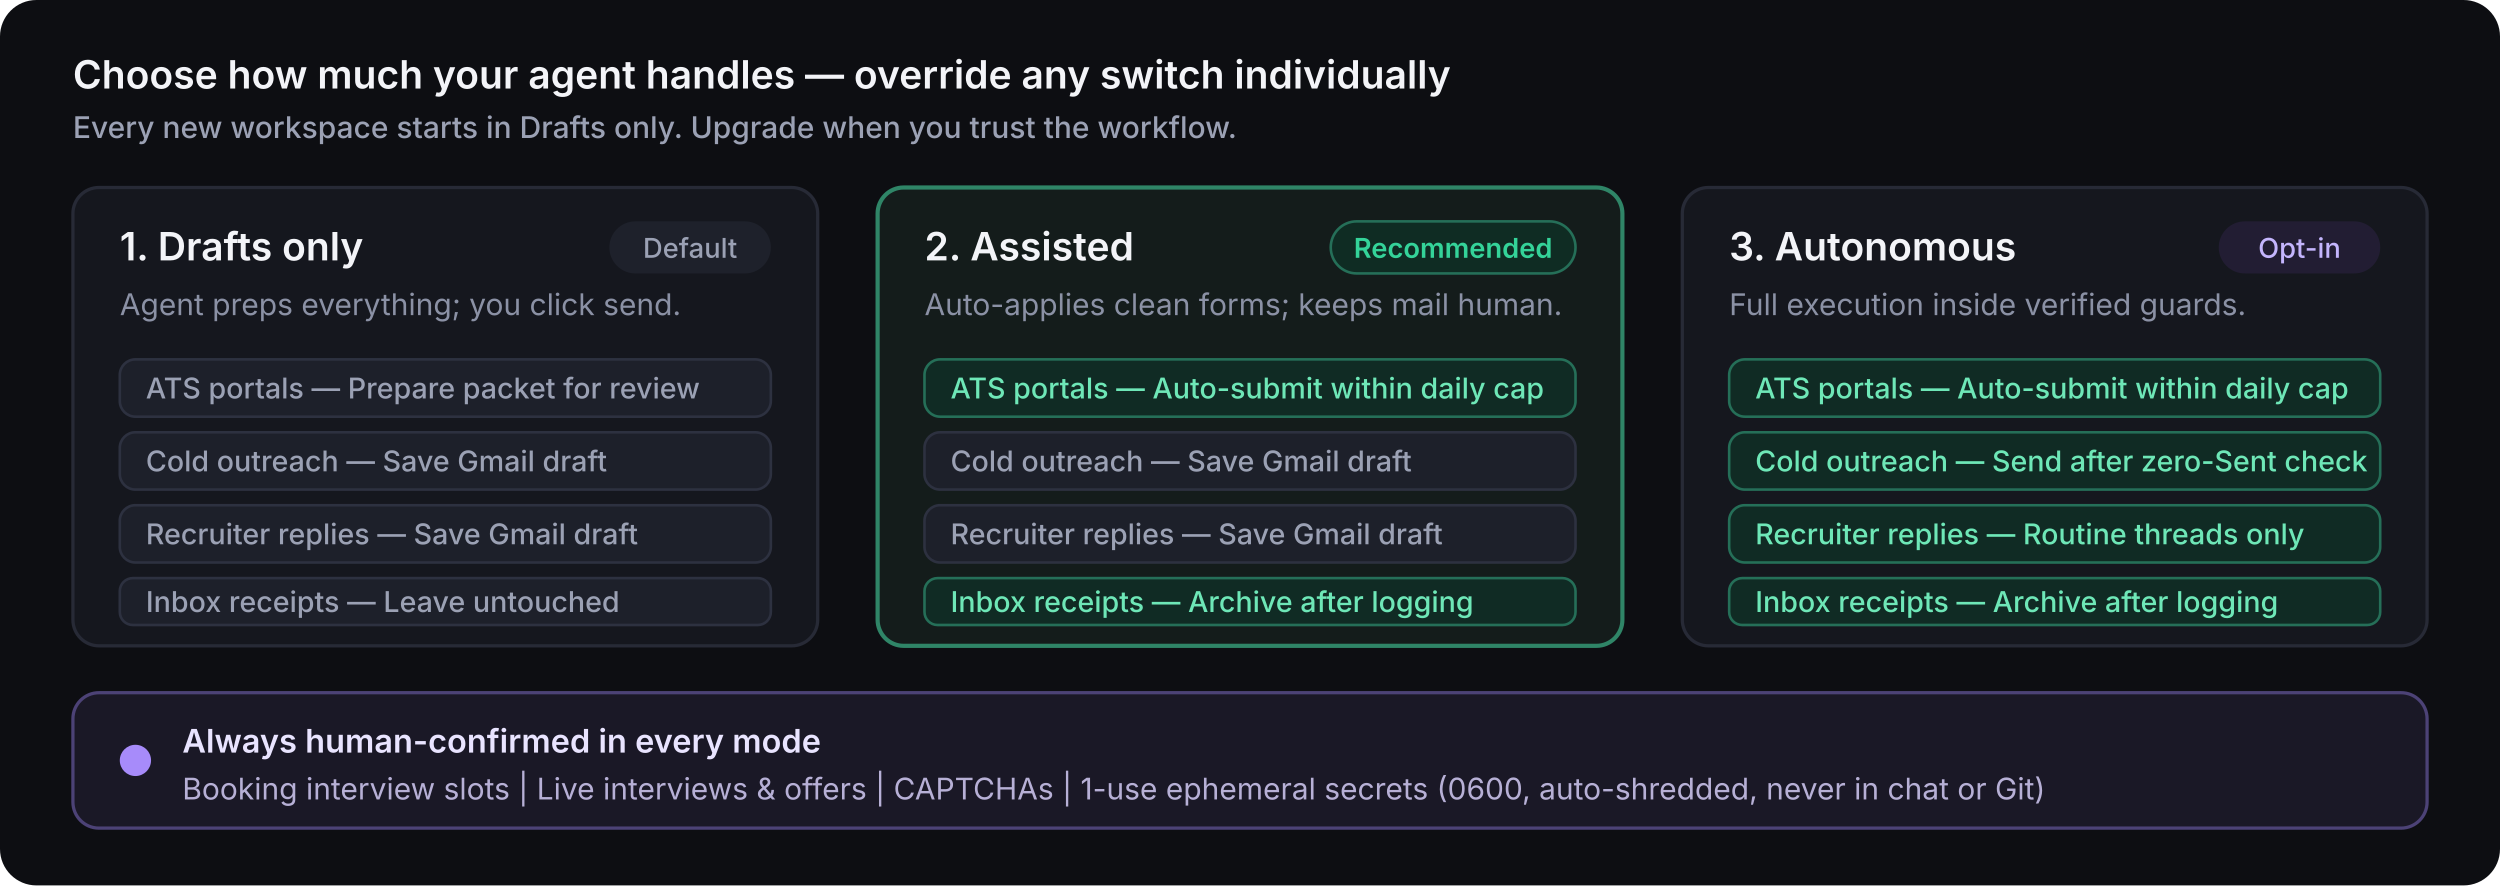
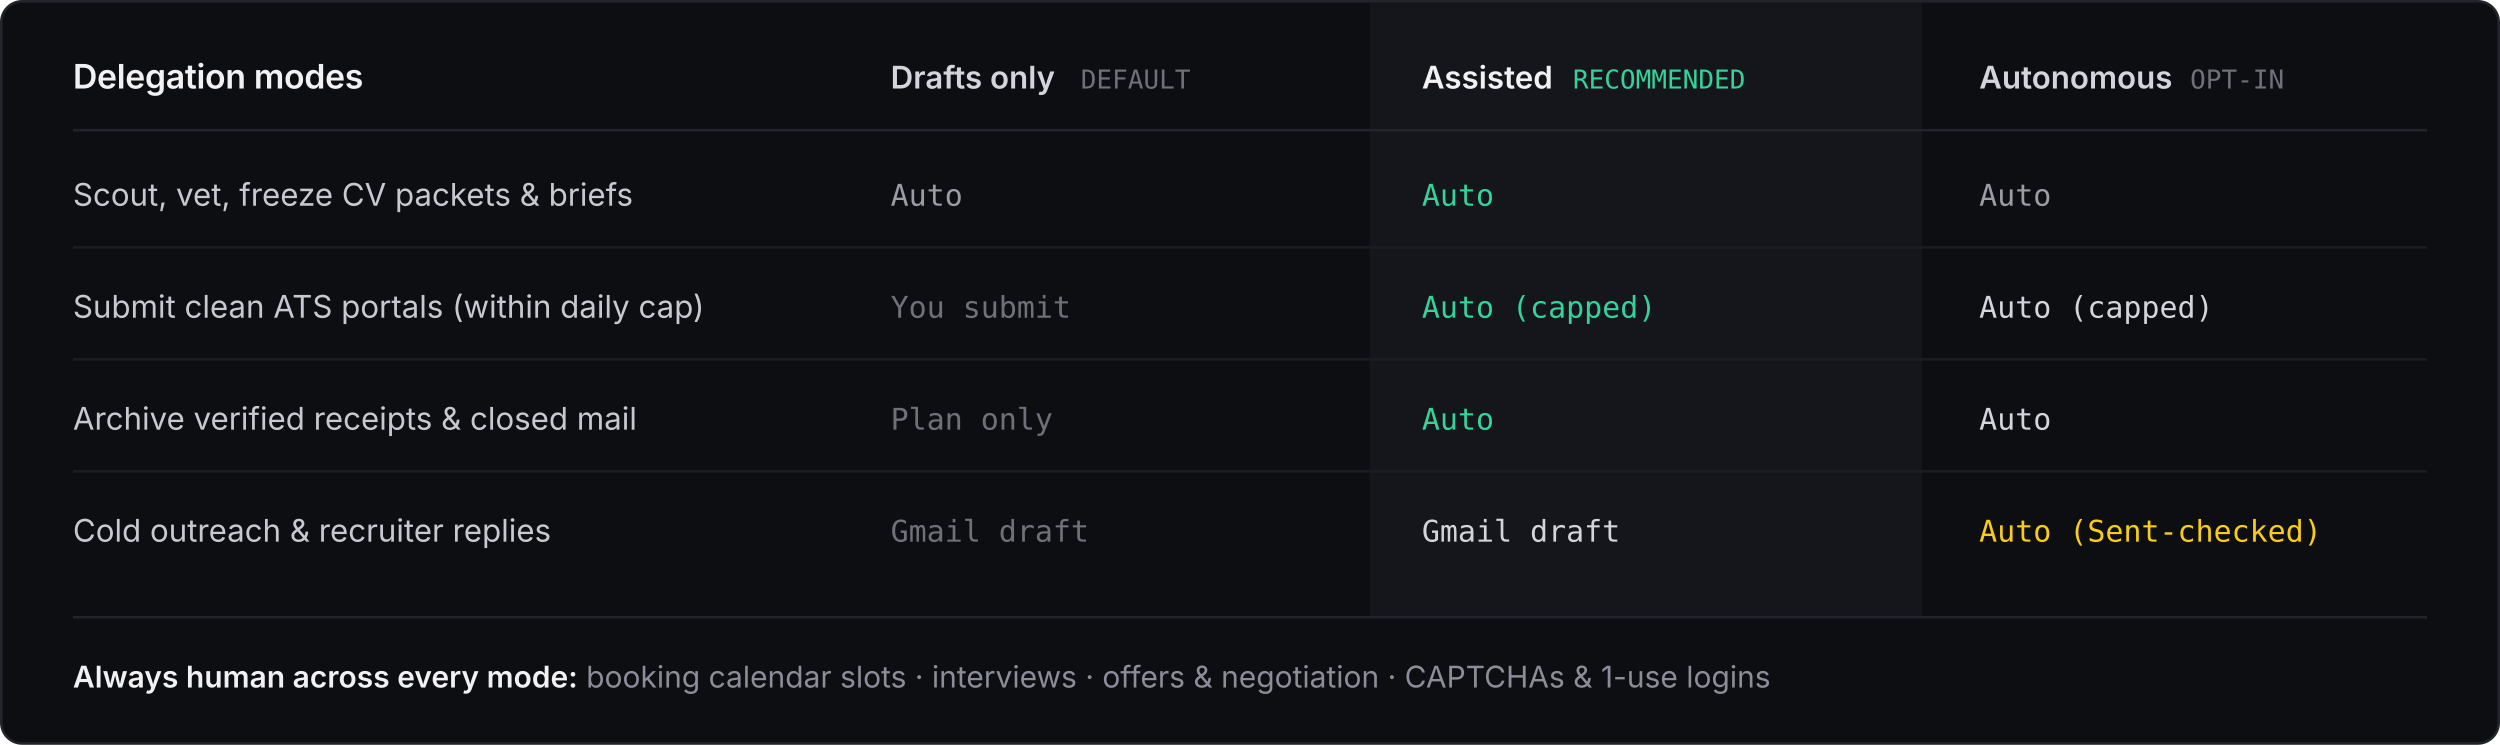
- <svg xmlns="http://www.w3.org/2000/svg" viewBox="0 0 960 340" width="960" height="340" role="img" aria-label="Job Harness delegation modes: Drafts only, Assisted (recommended), and Autonomous, above an always-human boundary">
+ <svg xmlns="http://www.w3.org/2000/svg" viewBox="0 0 960 286" width="960" height="286" role="img" aria-label="Delegation modes matrix comparing Drafts only, Assisted, and Autonomous across external actions">
  <defs>
    <style>
-       .bg { fill: #0d0e12; }
-       .card { fill: #15171e; stroke: #272a36; stroke-width: 1.25; }
-       .card-rec { fill: #141c1b; stroke: #2f8567; stroke-width: 1.6; }
-       .bar-safe { fill: #1a1826; stroke: #4c4276; stroke-width: 1.25; }
-       .title { font: 600 15px -apple-system, BlinkMacSystemFont, "Inter", "Segoe UI", sans-serif; fill: #f3f4f8; }
-       .subtitle { font: 500 11.5px -apple-system, BlinkMacSystemFont, "Inter", "Segoe UI", sans-serif; fill: #9ba1b4; }
-       .body { font: 400 12px -apple-system, BlinkMacSystemFont, "Inter", "Segoe UI", sans-serif; fill: #c6cbd9; }
-       .muted { font: 400 11.5px -apple-system, BlinkMacSystemFont, "Inter", "Segoe UI", sans-serif; fill: #8b91a5; }
-       .badge-rec { font: 600 10.5px -apple-system, BlinkMacSystemFont, "Inter", "Segoe UI", sans-serif; fill: #34d399; }
-       .badge-def { font: 500 10.5px -apple-system, BlinkMacSystemFont, "Inter", "Segoe UI", sans-serif; fill: #9ba1b4; }
-       .badge-auto { font: 500 10.5px -apple-system, BlinkMacSystemFont, "Inter", "Segoe UI", sans-serif; fill: #c4b5fd; }
-       .pill-on { fill: #102b24; stroke: #256f58; stroke-width: 1; }
-       .pill-off { fill: #1d202a; stroke: #2d3140; stroke-width: 1; }
-       .txt-on { font: 500 11px -apple-system, BlinkMacSystemFont, "Inter", "Segoe UI", sans-serif; fill: #6ee7b7; }
-       .txt-off { font: 500 11px -apple-system, BlinkMacSystemFont, "Inter", "Segoe UI", sans-serif; fill: #9ba1b4; }
-       .lock-title { font: 600 12.5px -apple-system, BlinkMacSystemFont, "Inter", "Segoe UI", sans-serif; fill: #e9e4ff; }
-       .lock-sub { font: 400 11.5px -apple-system, BlinkMacSystemFont, "Inter", "Segoe UI", sans-serif; fill: #b7b0d6; }
+       .sans { font-family: -apple-system, BlinkMacSystemFont, "Inter", "SF Pro Text", "Segoe UI", sans-serif; }
+       .mono { font-family: "SF Mono", "JetBrains Mono", ui-monospace, Menlo, monospace; }
    </style>
  </defs>
-   <rect class="bg" width="960" height="340" rx="14" />
-   <text x="28" y="34" class="title">Choose how much your agent handles — override any switch individually</text>
-   <text x="28" y="53" class="subtitle">Every new workspace starts in Drafts only. Upgrade when you trust the workflow.</text>
-   <g transform="translate(28, 72)">
-     <rect class="card" width="286" height="176" rx="10" />
-     <text x="18" y="28" class="title">1. Drafts only</text>
-     <rect x="206" y="13" width="62" height="20" rx="10" fill="#1e212b" />
-     <text x="237" y="27" text-anchor="middle" class="badge-def">Default</text>
-     <text x="18" y="49" class="muted">Agent preps everything; you click send.</text>
-     <rect class="pill-off" x="18" y="66" width="250" height="22" rx="6" />
-     <text x="28" y="81" class="txt-off">ATS portals — Prepare packet for review</text>
-     <rect class="pill-off" x="18" y="94" width="250" height="22" rx="6" />
-     <text x="28" y="109" class="txt-off">Cold outreach — Save Gmail draft</text>
-     <rect class="pill-off" x="18" y="122" width="250" height="22" rx="6" />
-     <text x="28" y="137" class="txt-off">Recruiter replies — Save Gmail draft</text>
-     <rect class="pill-off" x="18" y="150" width="250" height="18" rx="5" />
-     <text x="28" y="163" class="txt-off">Inbox receipts — Leave untouched</text>
-   </g>
-   <g transform="translate(337, 72)">
-     <rect class="card-rec" width="286" height="176" rx="10" />
-     <text x="18" y="28" class="title">2. Assisted</text>
-     <rect x="174" y="13" width="94" height="20" rx="10" fill="#0f2c23" stroke="#256f58" stroke-width="1" />
-     <text x="221" y="27" text-anchor="middle" class="badge-rec">Recommended</text>
-     <text x="18" y="49" class="muted">Auto-applies clean forms; keeps mail human.</text>
-     <rect class="pill-on" x="18" y="66" width="250" height="22" rx="6" />
-     <text x="28" y="81" class="txt-on">ATS portals — Auto-submit within daily cap</text>
-     <rect class="pill-off" x="18" y="94" width="250" height="22" rx="6" />
-     <text x="28" y="109" class="txt-off">Cold outreach — Save Gmail draft</text>
-     <rect class="pill-off" x="18" y="122" width="250" height="22" rx="6" />
-     <text x="28" y="137" class="txt-off">Recruiter replies — Save Gmail draft</text>
-     <rect class="pill-on" x="18" y="150" width="250" height="18" rx="5" />
-     <text x="28" y="163" class="txt-on">Inbox receipts — Archive after logging</text>
-   </g>
-   <g transform="translate(646, 72)">
-     <rect class="card" width="286" height="176" rx="10" />
-     <text x="18" y="28" class="title">3. Autonomous</text>
-     <rect x="206" y="13" width="62" height="20" rx="10" fill="#221d33" />
-     <text x="237" y="27" text-anchor="middle" class="badge-auto">Opt-in</text>
-     <text x="18" y="49" class="muted">Full execution inside verified guards.</text>
-     <rect class="pill-on" x="18" y="66" width="250" height="22" rx="6" />
-     <text x="28" y="81" class="txt-on">ATS portals — Auto-submit within daily cap</text>
-     <rect class="pill-on" x="18" y="94" width="250" height="22" rx="6" />
-     <text x="28" y="109" class="txt-on">Cold outreach — Send after zero-Sent check</text>
-     <rect class="pill-on" x="18" y="122" width="250" height="22" rx="6" />
-     <text x="28" y="137" class="txt-on">Recruiter replies — Routine threads only</text>
-     <rect class="pill-on" x="18" y="150" width="250" height="18" rx="5" />
-     <text x="28" y="163" class="txt-on">Inbox receipts — Archive after logging</text>
-   </g>
-   <g transform="translate(28, 266)">
-     <rect class="bar-safe" width="904" height="52" rx="10" />
-     <circle cx="24" cy="26" r="6" fill="#a78bfa" />
-     <text x="42" y="23" class="lock-title">Always human-confirmed in every mode</text>
-     <text x="42" y="41" class="lock-sub">Booking interview slots   |   Live interviews &amp; offers   |   CAPTCHAs   |   1-use ephemeral secrets (0600, auto-shredded, never in chat or Git)</text>
-   </g>
+   <rect x="0.5" y="0.5" width="959" height="285" rx="8" fill="#0d0e11" stroke="#23242b" stroke-width="1" />
+   <rect x="526" y="1" width="212" height="236" fill="#14161c" />
+   <text x="28" y="34" class="sans" font-size="13" font-weight="600" fill="#f1f1f4" letter-spacing="-0.01em">Delegation modes</text>
+   <text x="342" y="34" class="sans" font-size="12" font-weight="600" fill="#d4d4dc">Drafts only</text>
+   <text x="415" y="34" class="mono" font-size="10" fill="#6f717a">DEFAULT</text>
+   <text x="546" y="34" class="sans" font-size="12" font-weight="600" fill="#f1f1f4">Assisted</text>
+   <text x="604" y="34" class="mono" font-size="10" fill="#34d399">RECOMMENDED</text>
+   <text x="760" y="34" class="sans" font-size="12" font-weight="600" fill="#d4d4dc">Autonomous</text>
+   <text x="841" y="34" class="mono" font-size="10" fill="#6f717a">OPT-IN</text>
+   <line x1="28" y1="50" x2="932" y2="50" stroke="#23242b" stroke-width="1" />
+   <text x="28" y="79" class="sans" font-size="12" fill="#c8c9d0">Scout, vet, freeze CV packets &amp; briefs</text>
+   <text x="342" y="79" class="mono" font-size="11.5" fill="#9a9ca6">Auto</text>
+   <text x="546" y="79" class="mono" font-size="11.5" fill="#34d399">Auto</text>
+   <text x="760" y="79" class="mono" font-size="11.5" fill="#9a9ca6">Auto</text>
+   <line x1="28" y1="95" x2="932" y2="95" stroke="#1a1c22" stroke-width="1" />
+   <text x="28" y="122" class="sans" font-size="12" fill="#c8c9d0">Submit clean ATS portals (within daily cap)</text>
+   <text x="342" y="122" class="mono" font-size="11.5" fill="#6f717a">You submit</text>
+   <text x="546" y="122" class="mono" font-size="11.5" fill="#34d399">Auto (capped)</text>
+   <text x="760" y="122" class="mono" font-size="11.5" fill="#d4d4dc">Auto (capped)</text>
+   <line x1="28" y1="138" x2="932" y2="138" stroke="#1a1c22" stroke-width="1" />
+   <text x="28" y="165" class="sans" font-size="12" fill="#c8c9d0">Archive verified receipts &amp; closed mail</text>
+   <text x="342" y="165" class="mono" font-size="11.5" fill="#6f717a">Plan only</text>
+   <text x="546" y="165" class="mono" font-size="11.5" fill="#34d399">Auto</text>
+   <text x="760" y="165" class="mono" font-size="11.5" fill="#d4d4dc">Auto</text>
+   <line x1="28" y1="181" x2="932" y2="181" stroke="#1a1c22" stroke-width="1" />
+   <text x="28" y="208" class="sans" font-size="12" fill="#c8c9d0">Cold outreach &amp; recruiter replies</text>
+   <text x="342" y="208" class="mono" font-size="11.5" fill="#6f717a">Gmail draft</text>
+   <text x="546" y="208" class="mono" font-size="11.5" fill="#d4d4dc">Gmail draft</text>
+   <text x="760" y="208" class="mono" font-size="11.5" fill="#facc15">Auto (Sent-checked)</text>
+   <line x1="28" y1="237" x2="932" y2="237" stroke="#23242b" stroke-width="1" />
+   <text x="28" y="264" class="sans" font-size="11.5" fill="#8b8d98">
+     <tspan fill="#f1f1f4" font-weight="600">Always human across every mode:</tspan> booking calendar slots · interviews · offers &amp; negotiation · CAPTCHAs &amp; 1-use logins
+   </text>
</svg>
